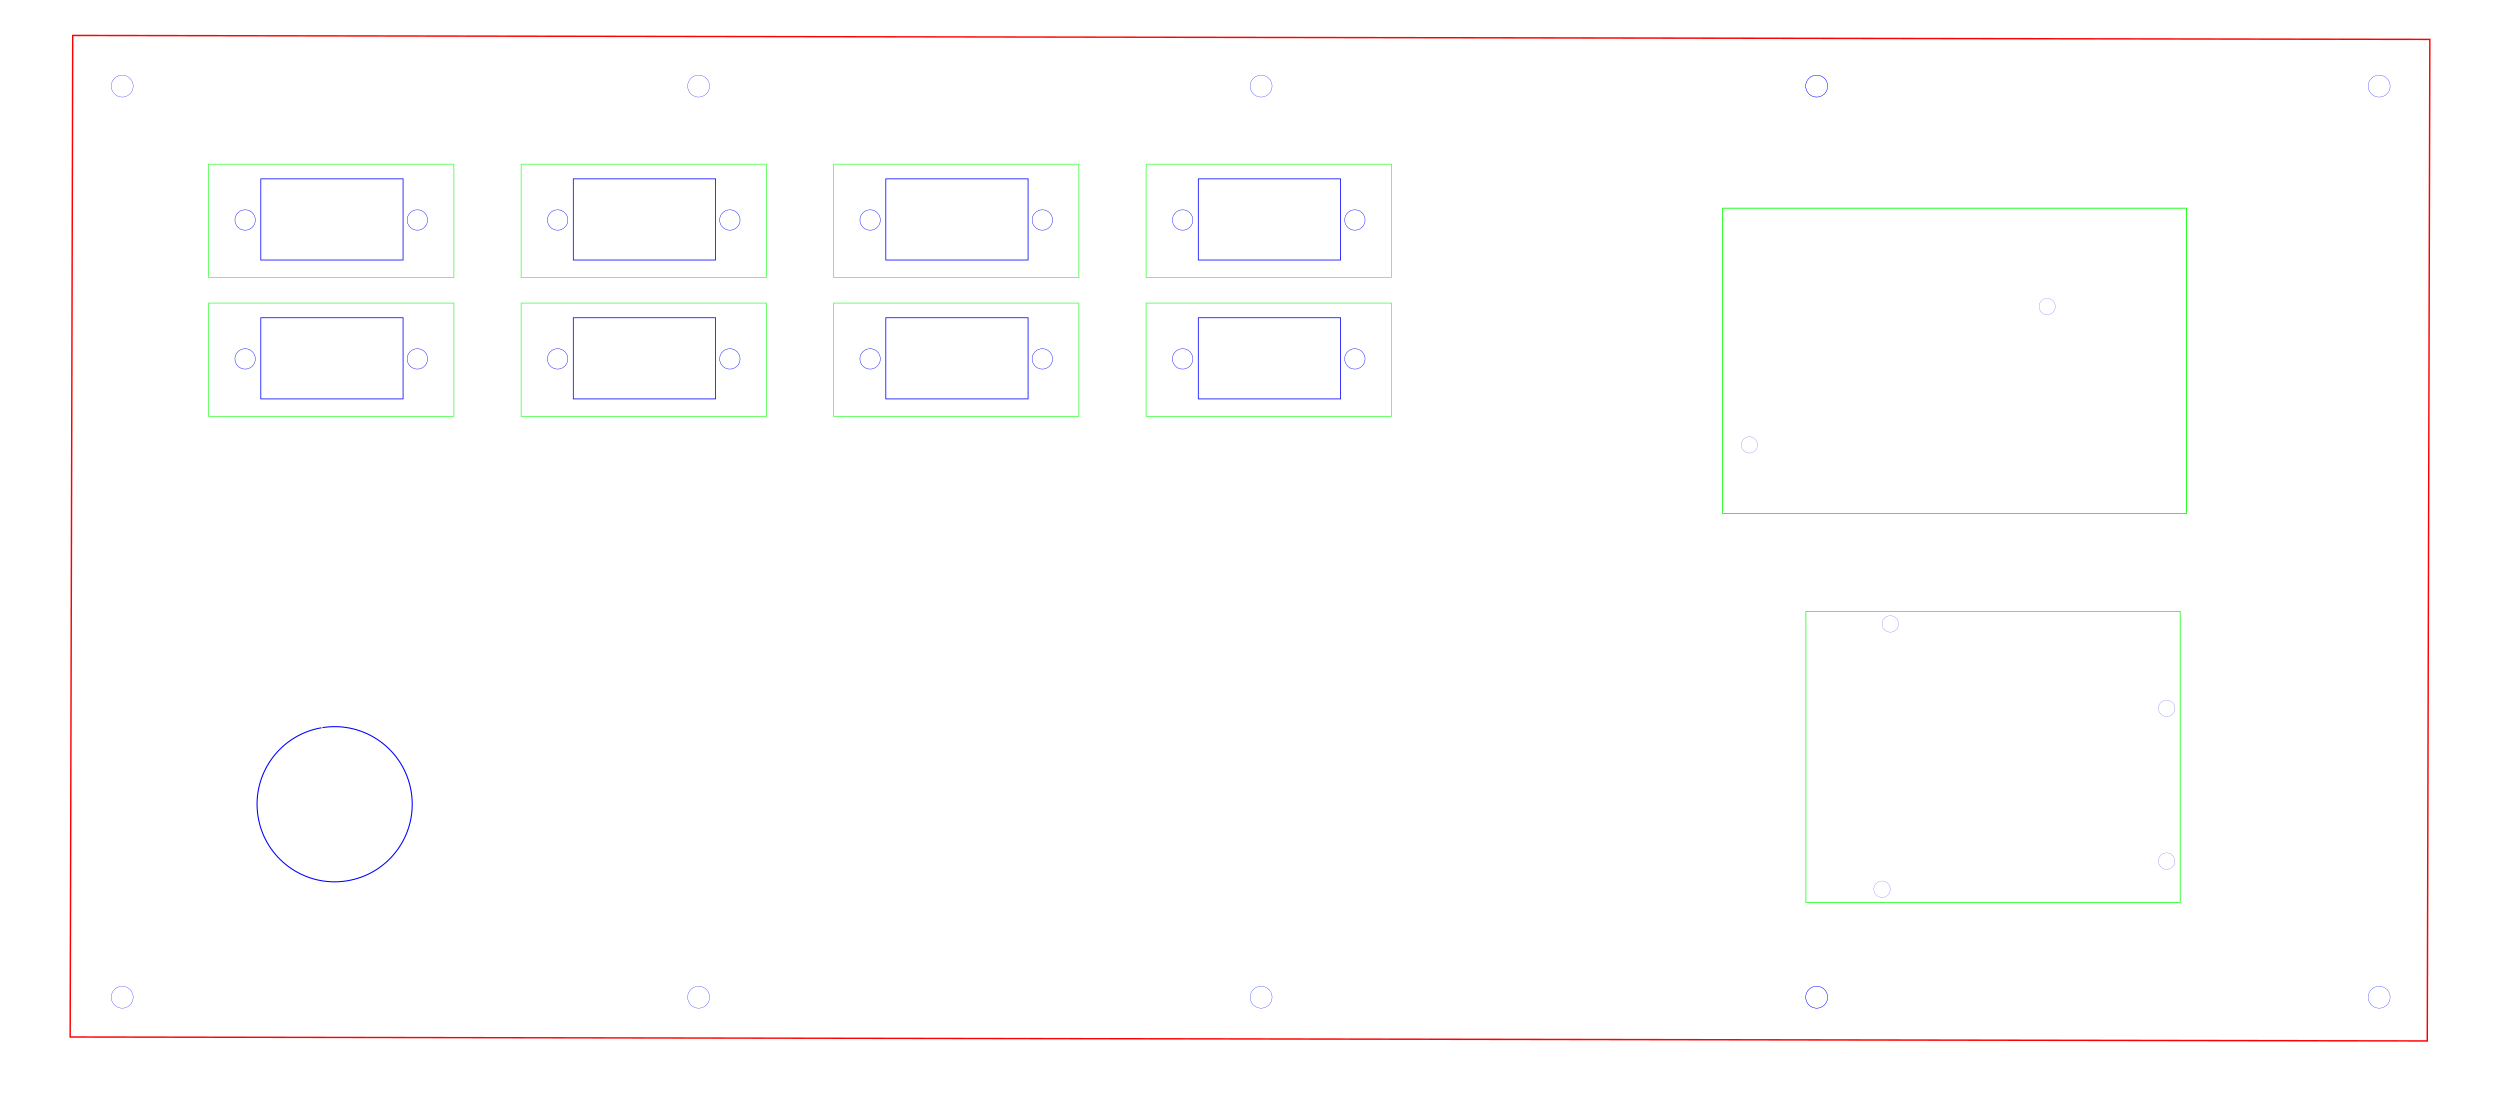
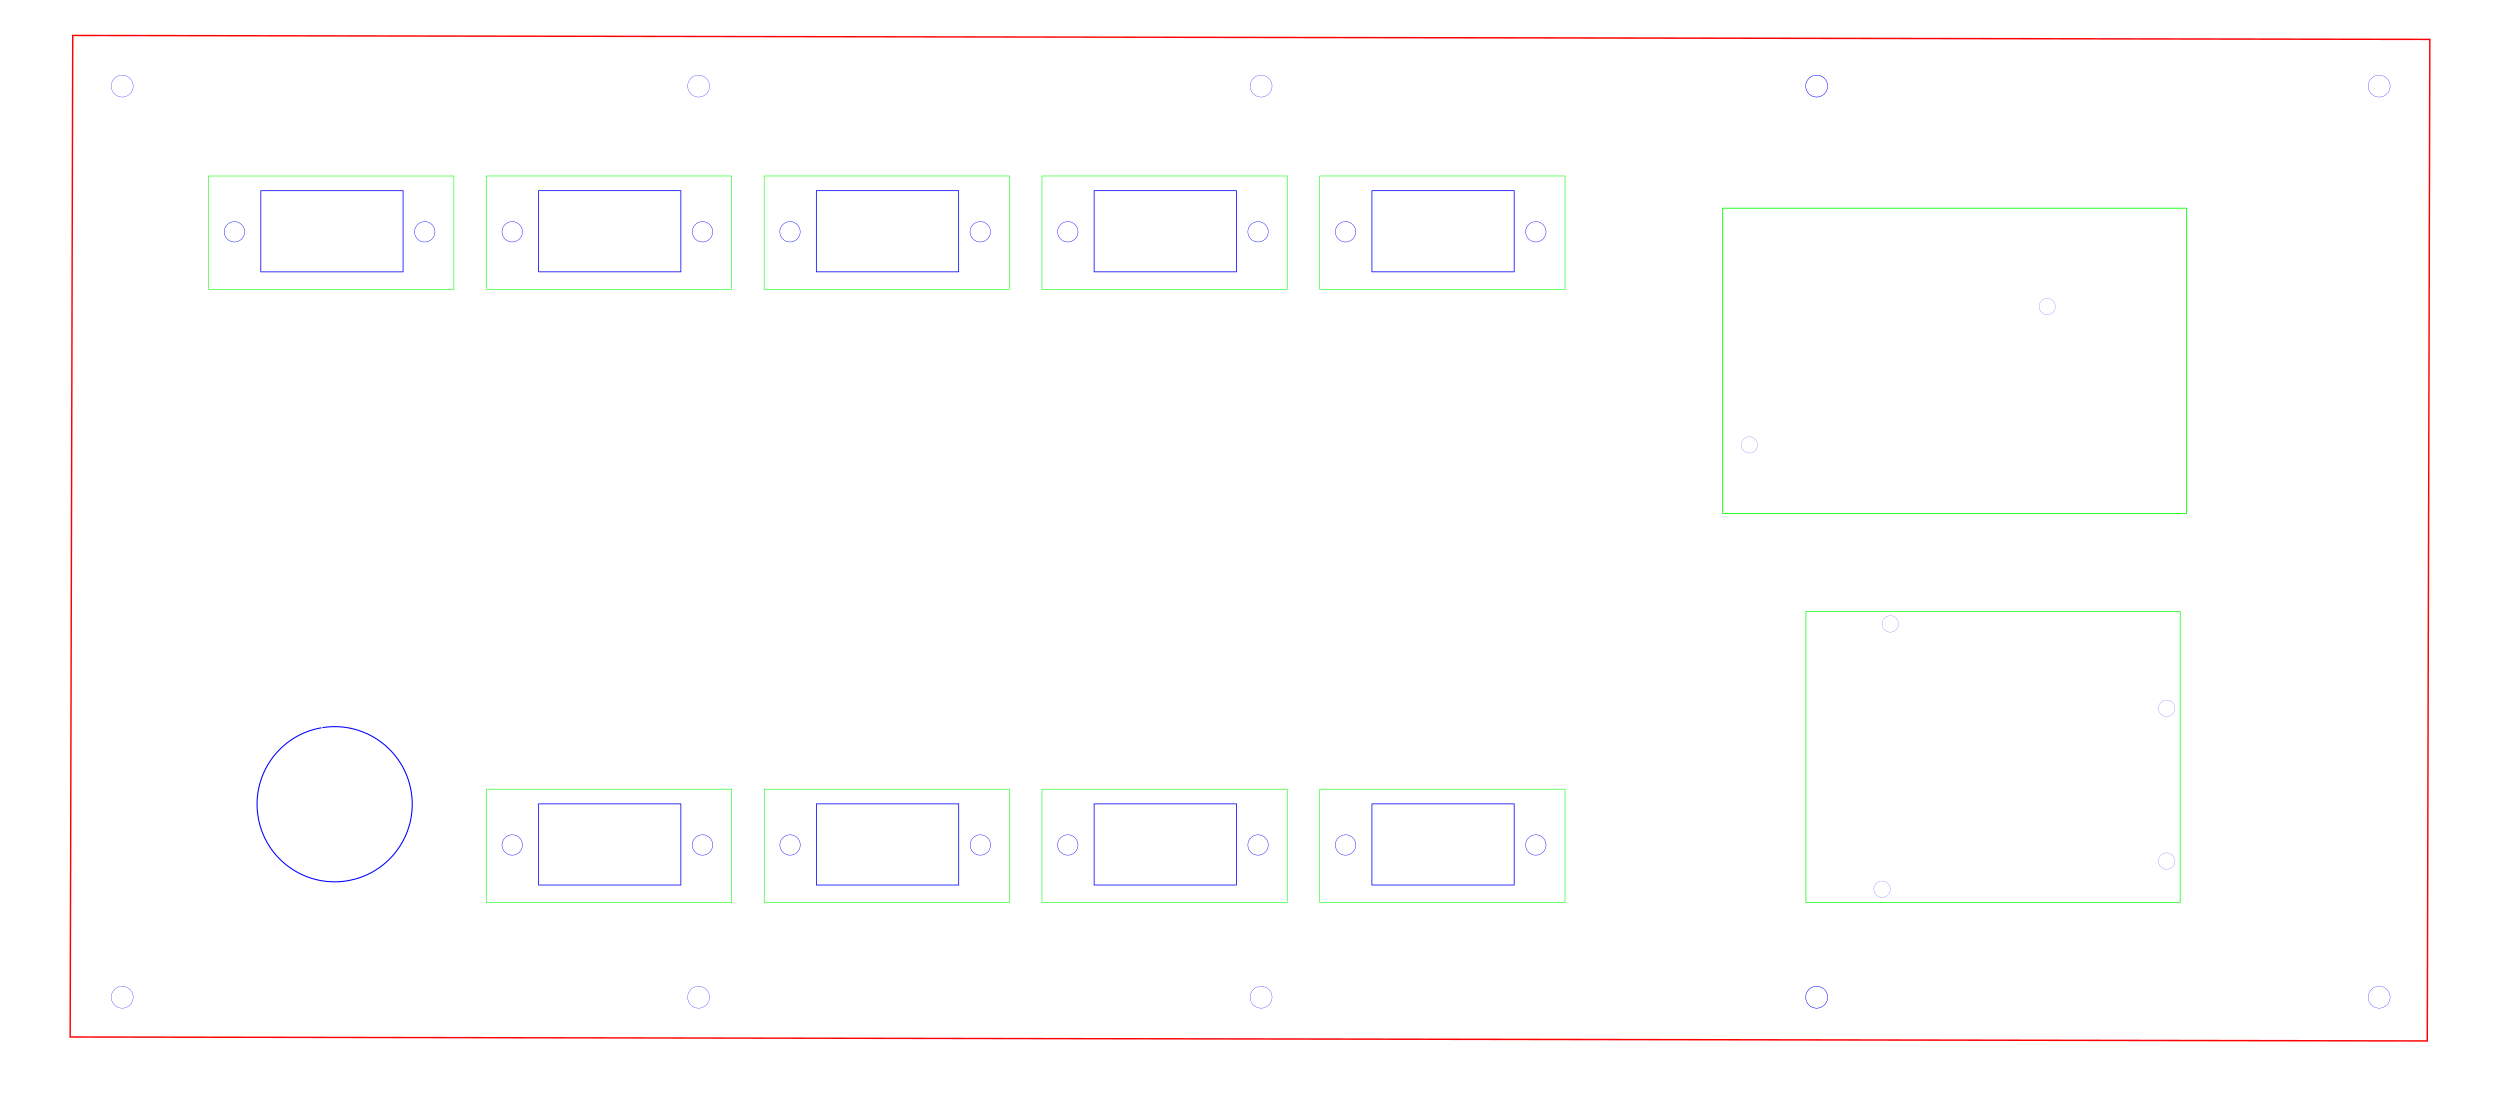
<svg xmlns="http://www.w3.org/2000/svg" width="1620" height="720" id="svg2" version="1.1">
  <defs id="defs4" />
  <g id="layer1" transform="translate(0,-332.362)">
    <rect style="fill:none;stroke:#ff0000;stroke-width:0.94;stroke-miterlimit:4;stroke-opacity:1;stroke-dasharray:none" id="rect3022" width="1527.406" height="649.008" x="48.034" y="355.253" transform="matrix(0.9999986,0.00167216,-0.00255274,0.9999967,0,0)" ry="0" />
    <path style="fill:none;stroke:#0000ff;stroke-width:0.461;stroke-miterlimit:4;stroke-opacity:1;stroke-dasharray:none" id="path3078-4" d="m 85.8,82.425 c 9.663,-1.537 18.743,5.05 20.28,14.713 1.537,9.663 -5.05,18.743 -14.713,20.28 -9.663,1.537 -18.743,-5.05 -20.28,-14.713 -1.522,-9.569 4.926,-18.586 14.473,-20.24" transform="matrix(0.4011275,0,0,0.4011264,1506.167,348.0809)" />
    <path style="fill:none;stroke:#0000ff;stroke-width:0.461;stroke-miterlimit:4;stroke-opacity:1;stroke-dasharray:none" id="path3078-7" d="m 85.8,82.425 c 9.663,-1.537 18.743,5.05 20.28,14.713 1.537,9.663 -5.05,18.743 -14.713,20.28 -9.663,1.537 -18.743,-5.05 -20.28,-14.713 -1.522,-9.569 4.926,-18.586 14.473,-20.24" transform="matrix(0.4011275,0,0,0.4011264,1506.167,938.481)" />
    <path style="fill:none;stroke:#0000ff;stroke-width:0.461;stroke-miterlimit:4;stroke-opacity:1;stroke-dasharray:none" id="path3078" d="m 85.8,82.425 c 9.663,-1.537 18.743,5.05 20.28,14.713 1.537,9.663 -5.05,18.743 -14.713,20.28 -9.663,1.537 -18.743,-5.05 -20.28,-14.713 -1.522,-9.569 4.926,-18.586 14.473,-20.24" transform="matrix(0.4011275,0,0,0.4011264,43.66703,348.0809)" />
    <path style="fill:none;stroke:#0000ff;stroke-width:0.461;stroke-miterlimit:4;stroke-opacity:1;stroke-dasharray:none" id="path3078-82" d="m 85.8,82.425 c 9.663,-1.537 18.743,5.05 20.28,14.713 1.537,9.663 -5.05,18.743 -14.713,20.28 -9.663,1.537 -18.743,-5.05 -20.28,-14.713 -1.522,-9.569 4.926,-18.586 14.473,-20.24" transform="matrix(0.4011275,0,0,0.4011264,43.66703,938.481)" />
    <g id="g3235" transform="translate(693,0)">
      <path transform="matrix(0.4011275,0,0,0.4011264,88.66703,938.481)" d="m 85.8,82.425 c 9.663,-1.537 18.743,5.05 20.28,14.713 1.537,9.663 -5.05,18.743 -14.713,20.28 -9.663,1.537 -18.743,-5.05 -20.28,-14.713 -1.522,-9.569 4.926,-18.586 14.473,-20.24" id="path3078-51-3" style="fill:none;stroke:#0000ff;stroke-width:0.461;stroke-miterlimit:4;stroke-opacity:1;stroke-dasharray:none" />
      <path transform="matrix(0.4011275,0,0,0.4011264,88.66703,348.0809)" d="m 85.8,82.425 c 9.663,-1.537 18.743,5.05 20.28,14.713 1.537,9.663 -5.05,18.743 -14.713,20.28 -9.663,1.537 -18.743,-5.05 -20.28,-14.713 -1.522,-9.569 4.926,-18.586 14.473,-20.24" id="path3078-2-2" style="fill:none;stroke:#0000ff;stroke-width:0.461;stroke-miterlimit:4;stroke-opacity:1;stroke-dasharray:none" />
    </g>
    <g id="g3235-2" transform="translate(1053,-4.822482e-8)">
      <path transform="matrix(0.4011275,0,0,0.4011264,88.66703,938.481)" d="m 85.8,82.425 c 9.663,-1.537 18.743,5.05 20.28,14.713 1.537,9.663 -5.05,18.743 -14.713,20.28 -9.663,1.537 -18.743,-5.05 -20.28,-14.713 -1.522,-9.569 4.926,-18.586 14.473,-20.24" id="path3078-51-3-1" style="fill:none;stroke:#0000ff;stroke-width:0.461;stroke-miterlimit:4;stroke-opacity:1;stroke-dasharray:none" />
      <path transform="matrix(0.4011275,0,0,0.4011264,88.66703,348.0809)" d="m 85.8,82.425 c 9.663,-1.537 18.743,5.05 20.28,14.713 1.537,9.663 -5.05,18.743 -14.713,20.28 -9.663,1.537 -18.743,-5.05 -20.28,-14.713 -1.522,-9.569 4.926,-18.586 14.473,-20.24" id="path3078-2-2-6" style="fill:none;stroke:#0000ff;stroke-width:0.461;stroke-miterlimit:4;stroke-opacity:1;stroke-dasharray:none" />
    </g>
    <g transform="translate(1053,-4.822482e-8)" id="g3263">
      <path style="fill:none;stroke:#0000ff;stroke-width:0.461;stroke-miterlimit:4;stroke-opacity:1;stroke-dasharray:none" id="path3265" d="m 85.8,82.425 c 9.663,-1.537 18.743,5.05 20.28,14.713 1.537,9.663 -5.05,18.743 -14.713,20.28 -9.663,1.537 -18.743,-5.05 -20.28,-14.713 -1.522,-9.569 4.926,-18.586 14.473,-20.24" transform="matrix(0.4011275,0,0,0.4011264,88.66703,938.481)" />
      <path style="fill:none;stroke:#0000ff;stroke-width:0.461;stroke-miterlimit:4;stroke-opacity:1;stroke-dasharray:none" id="path3267" d="m 85.8,82.425 c 9.663,-1.537 18.743,5.05 20.28,14.713 1.537,9.663 -5.05,18.743 -14.713,20.28 -9.663,1.537 -18.743,-5.05 -20.28,-14.713 -1.522,-9.569 4.926,-18.586 14.473,-20.24" transform="matrix(0.4011275,0,0,0.4011264,88.66703,348.0809)" />
    </g>
    <g transform="translate(328.5,-4.822482e-8)" id="g3263-8">
      <path style="fill:none;stroke:#0000ff;stroke-width:0.461;stroke-miterlimit:4;stroke-opacity:1;stroke-dasharray:none" id="path3265-5" d="m 85.8,82.425 c 9.663,-1.537 18.743,5.05 20.28,14.713 1.537,9.663 -5.05,18.743 -14.713,20.28 -9.663,1.537 -18.743,-5.05 -20.28,-14.713 -1.522,-9.569 4.926,-18.586 14.473,-20.24" transform="matrix(0.4011275,0,0,0.4011264,88.66703,938.481)" />
      <path style="fill:none;stroke:#0000ff;stroke-width:0.461;stroke-miterlimit:4;stroke-opacity:1;stroke-dasharray:none" id="path3267-7" d="m 85.8,82.425 c 9.663,-1.537 18.743,5.05 20.28,14.713 1.537,9.663 -5.05,18.743 -14.713,20.28 -9.663,1.537 -18.743,-5.05 -20.28,-14.713 -1.522,-9.569 4.926,-18.586 14.473,-20.24" transform="matrix(0.4011275,0,0,0.4011264,88.66703,348.0809)" />
    </g>
-     <g id="g3056" transform="translate(360,-90.00003)">
-       <rect y="528.746" x="180.184" height="73.431" width="158.931" id="rect3030" style="fill:none;stroke:#00ff00;stroke-width:0.369;stroke-miterlimit:4;stroke-opacity:1;stroke-dasharray:none" />
-       <path transform="matrix(0.58788,0,0,0.5878782,216.2452,478.9448)" d="m 166.983,135.14 c 6.136,-0.976 11.902,3.207 12.878,9.343 0.976,6.136 -3.207,11.902 -9.343,12.878 -6.136,0.976 -11.902,-3.207 -12.878,-9.343 -0.967,-6.076 3.128,-11.802 9.19,-12.852" id="path3034" style="fill:none;stroke:#0000ff;stroke-width:0.461;stroke-miterlimit:4;stroke-opacity:1;stroke-dasharray:none" />
-       <path transform="matrix(0.58788,0,0,0.5878782,104.6452,478.9448)" d="m 166.983,135.14 c 6.136,-0.976 11.902,3.207 12.878,9.343 0.976,6.136 -3.207,11.902 -9.343,12.878 -6.136,0.976 -11.902,-3.207 -12.878,-9.343 -0.967,-6.076 3.128,-11.802 9.19,-12.852" id="path3034-1" style="fill:none;stroke:#0000ff;stroke-width:0.461;stroke-miterlimit:4;stroke-opacity:1;stroke-dasharray:none" />
-       <rect y="538.264" x="214.002" height="52.596" width="92.196" id="rect3054" style="fill:none;stroke:#0000ff;stroke-width:0.504;stroke-miterlimit:4;stroke-opacity:1;stroke-dasharray:none" />
-     </g>
-     <g transform="translate(-45,-90)" id="g3056-1">
-       <rect y="528.746" x="180.184" height="73.431" width="158.931" id="rect3030-7" style="fill:none;stroke:#00ff00;stroke-width:0.369;stroke-miterlimit:4;stroke-opacity:1;stroke-dasharray:none" />
-       <path transform="matrix(0.58788,0,0,0.5878782,216.2452,478.9448)" d="m 166.983,135.14 c 6.136,-0.976 11.902,3.207 12.878,9.343 0.976,6.136 -3.207,11.902 -9.343,12.878 -6.136,0.976 -11.902,-3.207 -12.878,-9.343 -0.967,-6.076 3.128,-11.802 9.19,-12.852" id="path3034-4" style="fill:none;stroke:#0000ff;stroke-width:0.461;stroke-miterlimit:4;stroke-opacity:1;stroke-dasharray:none" />
-       <path transform="matrix(0.58788,0,0,0.5878782,104.6452,478.9448)" d="m 166.983,135.14 c 6.136,-0.976 11.902,3.207 12.878,9.343 0.976,6.136 -3.207,11.902 -9.343,12.878 -6.136,0.976 -11.902,-3.207 -12.878,-9.343 -0.967,-6.076 3.128,-11.802 9.19,-12.852" id="path3034-1-0" style="fill:none;stroke:#0000ff;stroke-width:0.461;stroke-miterlimit:4;stroke-opacity:1;stroke-dasharray:none" />
-       <rect y="538.264" x="214.002" height="52.596" width="92.196" id="rect3054-9" style="fill:none;stroke:#0000ff;stroke-width:0.504;stroke-miterlimit:4;stroke-opacity:1;stroke-dasharray:none" />
-     </g>
-     <g transform="translate(157.5,-90.00003)" id="g3056-4">
-       <rect y="528.746" x="180.184" height="73.431" width="158.931" id="rect3030-8" style="fill:none;stroke:#00ff00;stroke-width:0.369;stroke-miterlimit:4;stroke-opacity:1;stroke-dasharray:none" />
-       <path transform="matrix(0.58788,0,0,0.5878782,216.2452,478.9448)" d="m 166.983,135.14 c 6.136,-0.976 11.902,3.207 12.878,9.343 0.976,6.136 -3.207,11.902 -9.343,12.878 -6.136,0.976 -11.902,-3.207 -12.878,-9.343 -0.967,-6.076 3.128,-11.802 9.19,-12.852" id="path3034-8" style="fill:none;stroke:#0000ff;stroke-width:0.461;stroke-miterlimit:4;stroke-opacity:1;stroke-dasharray:none" />
-       <path transform="matrix(0.58788,0,0,0.5878782,104.6452,478.9448)" d="m 166.983,135.14 c 6.136,-0.976 11.902,3.207 12.878,9.343 0.976,6.136 -3.207,11.902 -9.343,12.878 -6.136,0.976 -11.902,-3.207 -12.878,-9.343 -0.967,-6.076 3.128,-11.802 9.19,-12.852" id="path3034-1-2" style="fill:none;stroke:#0000ff;stroke-width:0.461;stroke-miterlimit:4;stroke-opacity:1;stroke-dasharray:none" />
-       <rect y="538.264" x="214.002" height="52.596" width="92.196" id="rect3054-4" style="fill:none;stroke:#0000ff;stroke-width:0.504;stroke-miterlimit:4;stroke-opacity:1;stroke-dasharray:none" />
-     </g>
-     <g transform="translate(562.5,-90.00003)" id="g3056-5">
-       <rect y="528.746" x="180.184" height="73.431" width="158.931" id="rect3030-5" style="fill:none;stroke:#00ff00;stroke-width:0.369;stroke-miterlimit:4;stroke-opacity:1;stroke-dasharray:none" />
-       <path transform="matrix(0.58788,0,0,0.5878782,216.2452,478.9448)" d="m 166.983,135.14 c 6.136,-0.976 11.902,3.207 12.878,9.343 0.976,6.136 -3.207,11.902 -9.343,12.878 -6.136,0.976 -11.902,-3.207 -12.878,-9.343 -0.967,-6.076 3.128,-11.802 9.19,-12.852" id="path3034-17" style="fill:none;stroke:#0000ff;stroke-width:0.461;stroke-miterlimit:4;stroke-opacity:1;stroke-dasharray:none" />
-       <path transform="matrix(0.58788,0,0,0.5878782,104.6452,478.9448)" d="m 166.983,135.14 c 6.136,-0.976 11.902,3.207 12.878,9.343 0.976,6.136 -3.207,11.902 -9.343,12.878 -6.136,0.976 -11.902,-3.207 -12.878,-9.343 -0.967,-6.076 3.128,-11.802 9.19,-12.852" id="path3034-1-1" style="fill:none;stroke:#0000ff;stroke-width:0.461;stroke-miterlimit:4;stroke-opacity:1;stroke-dasharray:none" />
-       <rect y="538.264" x="214.002" height="52.596" width="92.196" id="rect3054-1" style="fill:none;stroke:#0000ff;stroke-width:0.504;stroke-miterlimit:4;stroke-opacity:1;stroke-dasharray:none" />
-     </g>
-     <g transform="translate(562.5,-3.046143e-5)" id="g3056-52">
-       <rect y="528.746" x="180.184" height="73.431" width="158.931" id="rect3030-76" style="fill:none;stroke:#00ff00;stroke-width:0.369;stroke-miterlimit:4;stroke-opacity:1;stroke-dasharray:none" />
-       <path transform="matrix(0.58788,0,0,0.5878782,216.2452,478.9448)" d="m 166.983,135.14 c 6.136,-0.976 11.902,3.207 12.878,9.343 0.976,6.136 -3.207,11.902 -9.343,12.878 -6.136,0.976 -11.902,-3.207 -12.878,-9.343 -0.967,-6.076 3.128,-11.802 9.19,-12.852" id="path3034-14" style="fill:none;stroke:#0000ff;stroke-width:0.461;stroke-miterlimit:4;stroke-opacity:1;stroke-dasharray:none" />
-       <path transform="matrix(0.58788,0,0,0.5878782,104.6452,478.9448)" d="m 166.983,135.14 c 6.136,-0.976 11.902,3.207 12.878,9.343 0.976,6.136 -3.207,11.902 -9.343,12.878 -6.136,0.976 -11.902,-3.207 -12.878,-9.343 -0.967,-6.076 3.128,-11.802 9.19,-12.852" id="path3034-1-23" style="fill:none;stroke:#0000ff;stroke-width:0.461;stroke-miterlimit:4;stroke-opacity:1;stroke-dasharray:none" />
-       <rect y="538.264" x="214.002" height="52.596" width="92.196" id="rect3054-2" style="fill:none;stroke:#0000ff;stroke-width:0.504;stroke-miterlimit:4;stroke-opacity:1;stroke-dasharray:none" />
-     </g>
-     <g transform="translate(157.5,-3.046143e-5)" id="g3056-2">
-       <rect y="528.746" x="180.184" height="73.431" width="158.931" id="rect3030-1" style="fill:none;stroke:#00ff00;stroke-width:0.369;stroke-miterlimit:4;stroke-opacity:1;stroke-dasharray:none" />
-       <path transform="matrix(0.58788,0,0,0.5878782,216.2452,478.9448)" d="m 166.983,135.14 c 6.136,-0.976 11.902,3.207 12.878,9.343 0.976,6.136 -3.207,11.902 -9.343,12.878 -6.136,0.976 -11.902,-3.207 -12.878,-9.343 -0.967,-6.076 3.128,-11.802 9.19,-12.852" id="path3034-6" style="fill:none;stroke:#0000ff;stroke-width:0.461;stroke-miterlimit:4;stroke-opacity:1;stroke-dasharray:none" />
-       <path transform="matrix(0.58788,0,0,0.5878782,104.6452,478.9448)" d="m 166.983,135.14 c 6.136,-0.976 11.902,3.207 12.878,9.343 0.976,6.136 -3.207,11.902 -9.343,12.878 -6.136,0.976 -11.902,-3.207 -12.878,-9.343 -0.967,-6.076 3.128,-11.802 9.19,-12.852" id="path3034-1-8" style="fill:none;stroke:#0000ff;stroke-width:0.461;stroke-miterlimit:4;stroke-opacity:1;stroke-dasharray:none" />
-       <rect y="538.264" x="214.002" height="52.596" width="92.196" id="rect3054-5" style="fill:none;stroke:#0000ff;stroke-width:0.504;stroke-miterlimit:4;stroke-opacity:1;stroke-dasharray:none" />
-     </g>
-     <g transform="translate(-45.00001,-3.046143e-5)" id="g3056-7">
-       <rect y="528.746" x="180.184" height="73.431" width="158.931" id="rect3030-6" style="fill:none;stroke:#00ff00;stroke-width:0.369;stroke-miterlimit:4;stroke-opacity:1;stroke-dasharray:none" />
-       <path transform="matrix(0.58788,0,0,0.5878782,216.2452,478.9448)" d="m 166.983,135.14 c 6.136,-0.976 11.902,3.207 12.878,9.343 0.976,6.136 -3.207,11.902 -9.343,12.878 -6.136,0.976 -11.902,-3.207 -12.878,-9.343 -0.967,-6.076 3.128,-11.802 9.19,-12.852" id="path3034-18" style="fill:none;stroke:#0000ff;stroke-width:0.461;stroke-miterlimit:4;stroke-opacity:1;stroke-dasharray:none" />
-       <path transform="matrix(0.58788,0,0,0.5878782,104.6452,478.9448)" d="m 166.983,135.14 c 6.136,-0.976 11.902,3.207 12.878,9.343 0.976,6.136 -3.207,11.902 -9.343,12.878 -6.136,0.976 -11.902,-3.207 -12.878,-9.343 -0.967,-6.076 3.128,-11.802 9.19,-12.852" id="path3034-1-9" style="fill:none;stroke:#0000ff;stroke-width:0.461;stroke-miterlimit:4;stroke-opacity:1;stroke-dasharray:none" />
-       <rect y="538.264" x="214.002" height="52.596" width="92.196" id="rect3054-27" style="fill:none;stroke:#0000ff;stroke-width:0.504;stroke-miterlimit:4;stroke-opacity:1;stroke-dasharray:none" />
-     </g>
-     <g transform="translate(342,-3.046143e-5)" id="g3056-9">
-       <rect y="528.746" x="198.184" height="73.431" width="158.931" id="rect3030-54" style="fill:none;stroke:#00ff00;stroke-width:0.369;stroke-miterlimit:4;stroke-opacity:1;stroke-dasharray:none" />
-       <path transform="matrix(0.58788,0,0,0.5878782,234.2452,478.9448)" d="m 166.983,135.14 a 11.25,11.25 0 1 1 -0.153,0.025" id="path3034-3" style="fill:none;stroke:#0000ff;stroke-width:0.461;stroke-miterlimit:4;stroke-opacity:1;stroke-dasharray:none" />
-       <path transform="matrix(0.58788,0,0,0.5878782,122.6453,478.9448)" d="m 166.983,135.14 a 11.25,11.25 0 1 1 -0.153,0.025" id="path3034-1-12" style="fill:none;stroke:#0000ff;stroke-width:0.461;stroke-miterlimit:4;stroke-opacity:1;stroke-dasharray:none" />
-       <rect y="538.264" x="232.002" height="52.596" width="92.196" id="rect3054-3" style="fill:none;stroke:#0000ff;stroke-width:0.504;stroke-miterlimit:4;stroke-opacity:1;stroke-dasharray:none" />
-     </g>
    <path style="fill:none;stroke:#0000ff;stroke-width:0.461;stroke-miterlimit:4;stroke-opacity:1;stroke-dasharray:none" id="path3148" d="m 185.948,495.419 c 18.408,-2.928 35.705,9.621 38.633,28.029 2.928,18.408 -9.621,35.705 -28.029,38.633 -18.408,2.928 -35.705,-9.621 -38.633,-28.029 -2.9,-18.229 9.383,-35.406 27.571,-38.557" transform="matrix(1.48962,0,0,1.489616,-68.03496,65.87275)" />
    <g transform="translate(953.187,53.30325)" id="g3160">
      <rect y="675.288" x="217.042" height="188.541" width="242.541" id="rect3049" style="fill:none;stroke:#00ff00;stroke-width:0.459;stroke-miterlimit:4;stroke-opacity:1;stroke-dasharray:none" />
      <path transform="matrix(0.237188,0,0,0.2368652,26.22338,640.7335)" d="m 1031.466,157.779 c 12.272,-1.952 23.803,6.414 25.755,18.686 1.952,12.272 -6.414,23.803 -18.686,25.755 -12.272,1.952 -23.803,-6.414 -25.755,-18.686 -1.933,-12.153 6.255,-23.604 18.38,-25.704" id="path3051" style="fill:none;stroke:#0000ff;stroke-width:0.461;stroke-miterlimit:4;stroke-opacity:1;stroke-dasharray:none" />
      <path transform="matrix(0.2366436,0,0,0.236868,205.8745,794.4297)" d="m 1031.466,157.779 c 12.272,-1.952 23.803,6.414 25.755,18.686 1.952,12.272 -6.414,23.803 -18.686,25.755 -12.272,1.952 -23.803,-6.414 -25.755,-18.686 -1.933,-12.153 6.255,-23.604 18.38,-25.704" id="path3051-1" style="fill:none;stroke:#0000ff;stroke-width:0.461;stroke-miterlimit:4;stroke-opacity:1;stroke-dasharray:none" />
      <path transform="matrix(0.2371845,0,0,0.2368653,20.91405,812.6334)" d="m 1031.466,157.779 c 12.272,-1.952 23.803,6.414 25.755,18.686 1.952,12.272 -6.414,23.803 -18.686,25.755 -12.272,1.952 -23.803,-6.414 -25.755,-18.686 -1.933,-12.153 6.255,-23.604 18.38,-25.704" id="path3051-7" style="fill:none;stroke:#0000ff;stroke-width:0.461;stroke-miterlimit:4;stroke-opacity:1;stroke-dasharray:none" />
      <path transform="matrix(0.2366436,0,0,0.236868,205.8745,695.4297)" d="m 1031.466,157.779 c 12.272,-1.952 23.803,6.414 25.755,18.686 1.952,12.272 -6.414,23.803 -18.686,25.755 -12.272,1.952 -23.803,-6.414 -25.755,-18.686 -1.933,-12.153 6.255,-23.604 18.38,-25.704" id="path3051-4" style="fill:none;stroke:#0000ff;stroke-width:0.461;stroke-miterlimit:4;stroke-opacity:1;stroke-dasharray:none" />
    </g>
    <g id="g3067" transform="matrix(-1,0,0,-1,1579.953,1079.061)">
      <rect y="413.971" x="163.085" height="197.815" width="300.595" id="rect3092" style="fill:none;stroke:#00ff00;stroke-width:0.545;stroke-miterlimit:4;stroke-opacity:1;stroke-dasharray:none" />
      <path transform="matrix(0.2341883,0,0,0.235228,-41.72432,532.1796)" d="m 1256.466,45.279 c 12.272,-1.952 23.803,6.414 25.755,18.686 1.952,12.272 -6.414,23.803 -18.686,25.755 -12.272,1.952 -23.803,-6.414 -25.755,-18.686 -1.933,-12.153 6.255,-23.604 18.38,-25.704" id="path3094" style="fill:none;stroke:#0000ff;stroke-width:0.461;stroke-miterlimit:4;stroke-opacity:1;stroke-dasharray:none" />
      <path transform="matrix(0.2351883,0,0,0.2352231,150.0177,442.5285)" d="m 1256.466,45.279 c 12.272,-1.952 23.803,6.414 25.755,18.686 1.952,12.272 -6.414,23.803 -18.686,25.755 -12.272,1.952 -23.803,-6.414 -25.755,-18.686 -1.933,-12.153 6.255,-23.604 18.38,-25.704" id="path3094-0" style="fill:none;stroke:#0000ff;stroke-width:0.461;stroke-miterlimit:4;stroke-opacity:1;stroke-dasharray:none" />
    </g>
+     <g transform="translate(58.77,190.3544)" id="g3003">
+       <rect y="256.062" x="76.414" height="73.431" width="158.931" id="rect3030-7-1" style="fill:none;stroke:#00ff00;stroke-width:0.369;stroke-miterlimit:4;stroke-opacity:1;stroke-dasharray:none" />
+       <path transform="matrix(0.58788,0,0,0.5878782,117.2452,206.2528)" d="m 166.983,135.14 c 6.136,-0.976 11.902,3.207 12.878,9.343 0.976,6.136 -3.207,11.902 -9.343,12.878 -6.136,0.976 -11.902,-3.207 -12.878,-9.343 -0.967,-6.076 3.128,-11.802 9.19,-12.852" id="path3034-4-7" style="fill:none;stroke:#0000ff;stroke-width:0.461;stroke-miterlimit:4;stroke-opacity:1;stroke-dasharray:none" />
+       <path transform="matrix(0.58788,0,0,0.5878782,-6.054763,206.2528)" d="m 166.983,135.14 c 6.136,-0.976 11.902,3.207 12.878,9.343 0.976,6.136 -3.207,11.902 -9.343,12.878 -6.136,0.976 -11.902,-3.207 -12.878,-9.343 -0.967,-6.076 3.128,-11.802 9.19,-12.852" id="path3034-1-0-4" style="fill:none;stroke:#0000ff;stroke-width:0.461;stroke-miterlimit:4;stroke-opacity:1;stroke-dasharray:none" />
+       <rect y="265.58" x="110.232" height="52.596" width="92.196" id="rect3054-9-0" style="fill:none;stroke:#0000ff;stroke-width:0.504;stroke-miterlimit:4;stroke-opacity:1;stroke-dasharray:none" />
+     </g>
+     <g transform="translate(238.77,190.3342)" id="g3003-9">
+       <rect y="256.062" x="76.414" height="73.431" width="158.931" id="rect3030-7-1-4" style="fill:none;stroke:#00ff00;stroke-width:0.369;stroke-miterlimit:4;stroke-opacity:1;stroke-dasharray:none" />
+       <path transform="matrix(0.58788,0,0,0.5878782,117.2452,206.2528)" d="m 166.983,135.14 c 6.136,-0.976 11.902,3.207 12.878,9.343 0.976,6.136 -3.207,11.902 -9.343,12.878 -6.136,0.976 -11.902,-3.207 -12.878,-9.343 -0.967,-6.076 3.128,-11.802 9.19,-12.852" id="path3034-4-7-8" style="fill:none;stroke:#0000ff;stroke-width:0.461;stroke-miterlimit:4;stroke-opacity:1;stroke-dasharray:none" />
+       <path transform="matrix(0.58788,0,0,0.5878782,-6.054763,206.2528)" d="m 166.983,135.14 c 6.136,-0.976 11.902,3.207 12.878,9.343 0.976,6.136 -3.207,11.902 -9.343,12.878 -6.136,0.976 -11.902,-3.207 -12.878,-9.343 -0.967,-6.076 3.128,-11.802 9.19,-12.852" id="path3034-1-0-4-8" style="fill:none;stroke:#0000ff;stroke-width:0.461;stroke-miterlimit:4;stroke-opacity:1;stroke-dasharray:none" />
+       <rect y="265.58" x="110.232" height="52.596" width="92.196" id="rect3054-9-0-2" style="fill:none;stroke:#0000ff;stroke-width:0.504;stroke-miterlimit:4;stroke-opacity:1;stroke-dasharray:none" />
+     </g>
+     <g transform="translate(418.77,190.3342)" id="g3003-4">
+       <rect y="256.062" x="76.414" height="73.431" width="158.931" id="rect3030-7-1-5" style="fill:none;stroke:#00ff00;stroke-width:0.369;stroke-miterlimit:4;stroke-opacity:1;stroke-dasharray:none" />
+       <path transform="matrix(0.58788,0,0,0.5878782,117.2452,206.2528)" d="m 166.983,135.14 c 6.136,-0.976 11.902,3.207 12.878,9.343 0.976,6.136 -3.207,11.902 -9.343,12.878 -6.136,0.976 -11.902,-3.207 -12.878,-9.343 -0.967,-6.076 3.128,-11.802 9.19,-12.852" id="path3034-4-7-5" style="fill:none;stroke:#0000ff;stroke-width:0.461;stroke-miterlimit:4;stroke-opacity:1;stroke-dasharray:none" />
+       <path transform="matrix(0.58788,0,0,0.5878782,-6.054763,206.2528)" d="m 166.983,135.14 c 6.136,-0.976 11.902,3.207 12.878,9.343 0.976,6.136 -3.207,11.902 -9.343,12.878 -6.136,0.976 -11.902,-3.207 -12.878,-9.343 -0.967,-6.076 3.128,-11.802 9.19,-12.852" id="path3034-1-0-4-1" style="fill:none;stroke:#0000ff;stroke-width:0.461;stroke-miterlimit:4;stroke-opacity:1;stroke-dasharray:none" />
+       <rect y="265.58" x="110.232" height="52.596" width="92.196" id="rect3054-9-0-7" style="fill:none;stroke:#0000ff;stroke-width:0.504;stroke-miterlimit:4;stroke-opacity:1;stroke-dasharray:none" />
+     </g>
+     <g transform="translate(598.77,190.3342)" id="g3003-1">
+       <rect y="256.062" x="76.414" height="73.431" width="158.931" id="rect3030-7-1-1" style="fill:none;stroke:#00ff00;stroke-width:0.369;stroke-miterlimit:4;stroke-opacity:1;stroke-dasharray:none" />
+       <path transform="matrix(0.58788,0,0,0.5878782,117.2452,206.2528)" d="m 166.983,135.14 c 6.136,-0.976 11.902,3.207 12.878,9.343 0.976,6.136 -3.207,11.902 -9.343,12.878 -6.136,0.976 -11.902,-3.207 -12.878,-9.343 -0.967,-6.076 3.128,-11.802 9.19,-12.852" id="path3034-4-7-52" style="fill:none;stroke:#0000ff;stroke-width:0.461;stroke-miterlimit:4;stroke-opacity:1;stroke-dasharray:none" />
+       <path transform="matrix(0.58788,0,0,0.5878782,-6.054763,206.2528)" d="m 166.983,135.14 c 6.136,-0.976 11.902,3.207 12.878,9.343 0.976,6.136 -3.207,11.902 -9.343,12.878 -6.136,0.976 -11.902,-3.207 -12.878,-9.343 -0.967,-6.076 3.128,-11.802 9.19,-12.852" id="path3034-1-0-4-7" style="fill:none;stroke:#0000ff;stroke-width:0.461;stroke-miterlimit:4;stroke-opacity:1;stroke-dasharray:none" />
+       <rect y="265.58" x="110.232" height="52.596" width="92.196" id="rect3054-9-0-6" style="fill:none;stroke:#0000ff;stroke-width:0.504;stroke-miterlimit:4;stroke-opacity:1;stroke-dasharray:none" />
+     </g>
+     <g transform="translate(778.77,190.3342)" id="g3003-1-1">
+       <rect y="256.062" x="76.414" height="73.431" width="158.931" id="rect3030-7-1-1-4" style="fill:none;stroke:#00ff00;stroke-width:0.369;stroke-miterlimit:4;stroke-opacity:1;stroke-dasharray:none" />
+       <path transform="matrix(0.58788,0,0,0.5878782,117.2452,206.2528)" d="m 166.983,135.14 c 6.136,-0.976 11.902,3.207 12.878,9.343 0.976,6.136 -3.207,11.902 -9.343,12.878 -6.136,0.976 -11.902,-3.207 -12.878,-9.343 -0.967,-6.076 3.128,-11.802 9.19,-12.852" id="path3034-4-7-52-2" style="fill:none;stroke:#0000ff;stroke-width:0.461;stroke-miterlimit:4;stroke-opacity:1;stroke-dasharray:none" />
+       <path transform="matrix(0.58788,0,0,0.5878782,-6.054763,206.2528)" d="m 166.983,135.14 c 6.136,-0.976 11.902,3.207 12.878,9.343 0.976,6.136 -3.207,11.902 -9.343,12.878 -6.136,0.976 -11.902,-3.207 -12.878,-9.343 -0.967,-6.076 3.128,-11.802 9.19,-12.852" id="path3034-1-0-4-7-3" style="fill:none;stroke:#0000ff;stroke-width:0.461;stroke-miterlimit:4;stroke-opacity:1;stroke-dasharray:none" />
+       <rect y="265.58" x="110.232" height="52.596" width="92.196" id="rect3054-9-0-6-2" style="fill:none;stroke:#0000ff;stroke-width:0.504;stroke-miterlimit:4;stroke-opacity:1;stroke-dasharray:none" />
+     </g>
+     <g transform="translate(238.77,587.6842)" id="g3003-1-2">
+       <rect y="256.062" x="76.414" height="73.431" width="158.931" id="rect3030-7-1-1-1" style="fill:none;stroke:#00ff00;stroke-width:0.369;stroke-miterlimit:4;stroke-opacity:1;stroke-dasharray:none" />
+       <path transform="matrix(0.58788,0,0,0.5878782,117.2452,206.2528)" d="m 166.983,135.14 c 6.136,-0.976 11.902,3.207 12.878,9.343 0.976,6.136 -3.207,11.902 -9.343,12.878 -6.136,0.976 -11.902,-3.207 -12.878,-9.343 -0.967,-6.076 3.128,-11.802 9.19,-12.852" id="path3034-4-7-52-6" style="fill:none;stroke:#0000ff;stroke-width:0.461;stroke-miterlimit:4;stroke-opacity:1;stroke-dasharray:none" />
+       <path transform="matrix(0.58788,0,0,0.5878782,-6.054763,206.2528)" d="m 166.983,135.14 c 6.136,-0.976 11.902,3.207 12.878,9.343 0.976,6.136 -3.207,11.902 -9.343,12.878 -6.136,0.976 -11.902,-3.207 -12.878,-9.343 -0.967,-6.076 3.128,-11.802 9.19,-12.852" id="path3034-1-0-4-7-8" style="fill:none;stroke:#0000ff;stroke-width:0.461;stroke-miterlimit:4;stroke-opacity:1;stroke-dasharray:none" />
+       <rect y="265.58" x="110.232" height="52.596" width="92.196" id="rect3054-9-0-6-5" style="fill:none;stroke:#0000ff;stroke-width:0.504;stroke-miterlimit:4;stroke-opacity:1;stroke-dasharray:none" />
+     </g>
+     <g transform="translate(418.8092,587.6842)" id="g3003-1-7">
+       <rect y="256.062" x="76.414" height="73.431" width="158.931" id="rect3030-7-1-1-6" style="fill:none;stroke:#00ff00;stroke-width:0.369;stroke-miterlimit:4;stroke-opacity:1;stroke-dasharray:none" />
+       <path transform="matrix(0.58788,0,0,0.5878782,117.2452,206.2528)" d="m 166.983,135.14 c 6.136,-0.976 11.902,3.207 12.878,9.343 0.976,6.136 -3.207,11.902 -9.343,12.878 -6.136,0.976 -11.902,-3.207 -12.878,-9.343 -0.967,-6.076 3.128,-11.802 9.19,-12.852" id="path3034-4-7-52-1" style="fill:none;stroke:#0000ff;stroke-width:0.461;stroke-miterlimit:4;stroke-opacity:1;stroke-dasharray:none" />
+       <path transform="matrix(0.58788,0,0,0.5878782,-6.054763,206.2528)" d="m 166.983,135.14 c 6.136,-0.976 11.902,3.207 12.878,9.343 0.976,6.136 -3.207,11.902 -9.343,12.878 -6.136,0.976 -11.902,-3.207 -12.878,-9.343 -0.967,-6.076 3.128,-11.802 9.19,-12.852" id="path3034-1-0-4-7-89" style="fill:none;stroke:#0000ff;stroke-width:0.461;stroke-miterlimit:4;stroke-opacity:1;stroke-dasharray:none" />
+       <rect y="265.58" x="110.232" height="52.596" width="92.196" id="rect3054-9-0-6-27" style="fill:none;stroke:#0000ff;stroke-width:0.504;stroke-miterlimit:4;stroke-opacity:1;stroke-dasharray:none" />
+     </g>
+     <g transform="translate(598.77,587.6842)" id="g3003-1-9">
+       <rect y="256.062" x="76.414" height="73.431" width="158.931" id="rect3030-7-1-1-5" style="fill:none;stroke:#00ff00;stroke-width:0.369;stroke-miterlimit:4;stroke-opacity:1;stroke-dasharray:none" />
+       <path transform="matrix(0.58788,0,0,0.5878782,117.2452,206.2528)" d="m 166.983,135.14 c 6.136,-0.976 11.902,3.207 12.878,9.343 0.976,6.136 -3.207,11.902 -9.343,12.878 -6.136,0.976 -11.902,-3.207 -12.878,-9.343 -0.967,-6.076 3.128,-11.802 9.19,-12.852" id="path3034-4-7-52-4" style="fill:none;stroke:#0000ff;stroke-width:0.461;stroke-miterlimit:4;stroke-opacity:1;stroke-dasharray:none" />
+       <path transform="matrix(0.58788,0,0,0.5878782,-6.054763,206.2528)" d="m 166.983,135.14 c 6.136,-0.976 11.902,3.207 12.878,9.343 0.976,6.136 -3.207,11.902 -9.343,12.878 -6.136,0.976 -11.902,-3.207 -12.878,-9.343 -0.967,-6.076 3.128,-11.802 9.19,-12.852" id="path3034-1-0-4-7-31" style="fill:none;stroke:#0000ff;stroke-width:0.461;stroke-miterlimit:4;stroke-opacity:1;stroke-dasharray:none" />
+       <rect y="265.58" x="110.232" height="52.596" width="92.196" id="rect3054-9-0-6-23" style="fill:none;stroke:#0000ff;stroke-width:0.504;stroke-miterlimit:4;stroke-opacity:1;stroke-dasharray:none" />
+     </g>
+     <g transform="translate(778.77,587.6842)" id="g3003-1-3">
+       <rect y="256.062" x="76.414" height="73.431" width="158.931" id="rect3030-7-1-1-41" style="fill:none;stroke:#00ff00;stroke-width:0.369;stroke-miterlimit:4;stroke-opacity:1;stroke-dasharray:none" />
+       <path transform="matrix(0.58788,0,0,0.5878782,117.2452,206.2528)" d="m 166.983,135.14 c 6.136,-0.976 11.902,3.207 12.878,9.343 0.976,6.136 -3.207,11.902 -9.343,12.878 -6.136,0.976 -11.902,-3.207 -12.878,-9.343 -0.967,-6.076 3.128,-11.802 9.19,-12.852" id="path3034-4-7-52-13" style="fill:none;stroke:#0000ff;stroke-width:0.461;stroke-miterlimit:4;stroke-opacity:1;stroke-dasharray:none" />
+       <path transform="matrix(0.58788,0,0,0.5878782,-6.054763,206.2528)" d="m 166.983,135.14 c 6.136,-0.976 11.902,3.207 12.878,9.343 0.976,6.136 -3.207,11.902 -9.343,12.878 -6.136,0.976 -11.902,-3.207 -12.878,-9.343 -0.967,-6.076 3.128,-11.802 9.19,-12.852" id="path3034-1-0-4-7-87" style="fill:none;stroke:#0000ff;stroke-width:0.461;stroke-miterlimit:4;stroke-opacity:1;stroke-dasharray:none" />
+       <rect y="265.58" x="110.232" height="52.596" width="92.196" id="rect3054-9-0-6-4" style="fill:none;stroke:#0000ff;stroke-width:0.504;stroke-miterlimit:4;stroke-opacity:1;stroke-dasharray:none" />
+     </g>
  </g>
</svg>
